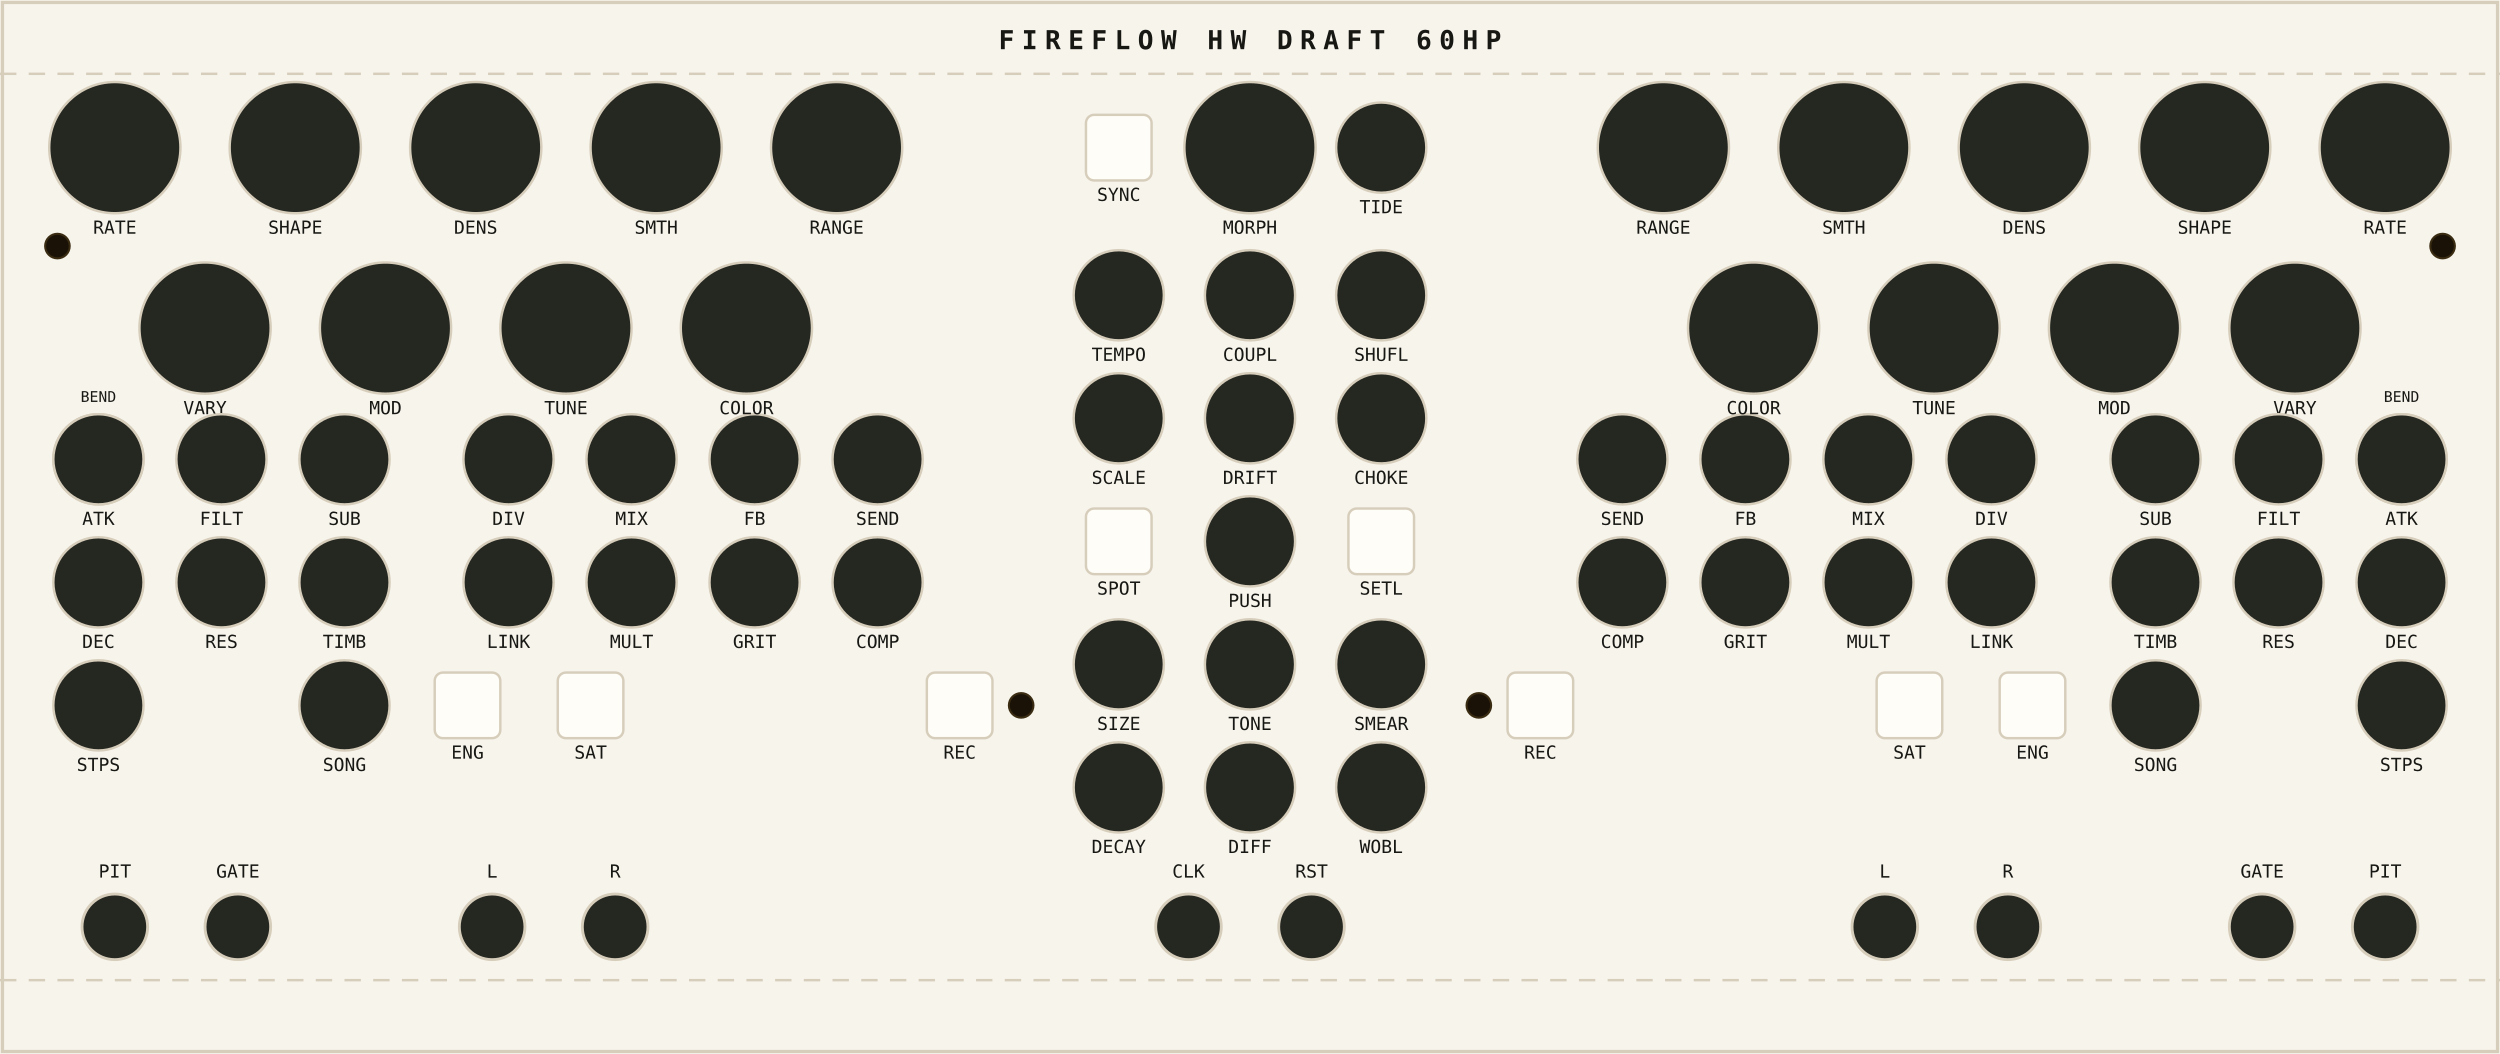
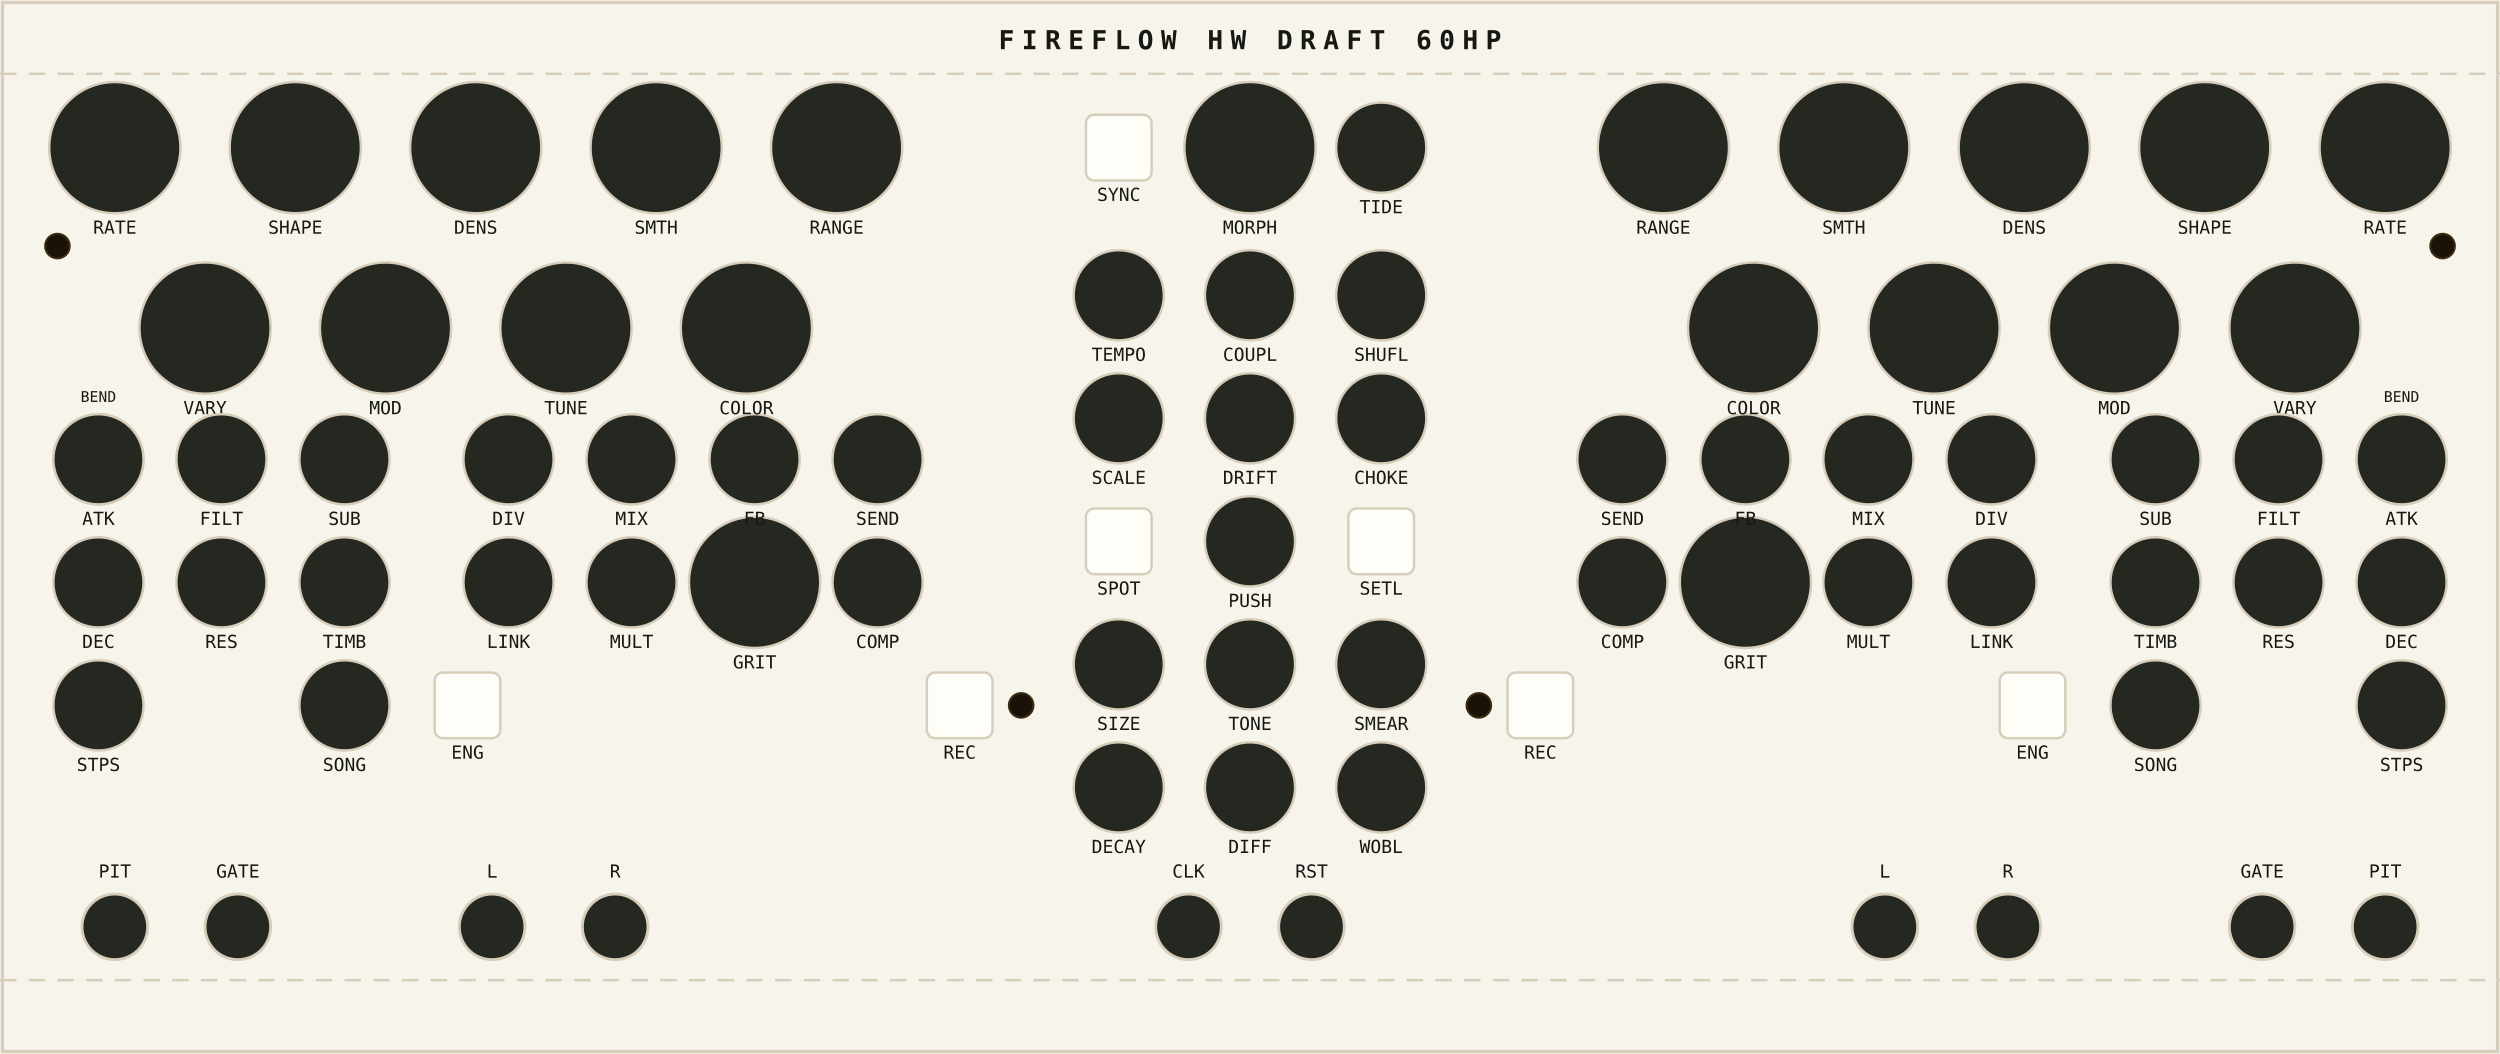
<svg xmlns="http://www.w3.org/2000/svg" width="304.800mm" height="128.500mm" viewBox="0 0 304.800 128.500">
  <rect x="0" y="0" width="304.800" height="128.500" fill="#f7f4ec" />
  <rect x="0.3" y="0.3" width="304.200" height="127.900" fill="none" stroke="#d7cdbb" stroke-width="0.4" />
  <line x1="0" y1="9.000" x2="304.800" y2="9.000" stroke="#d7cdbb" stroke-width="0.3" stroke-dasharray="2,1.5" />
  <line x1="0" y1="119.500" x2="304.800" y2="119.500" stroke="#d7cdbb" stroke-width="0.3" stroke-dasharray="2,1.5" />
  <circle cx="14.000" cy="18.000" r="8.000" fill="#252721" stroke="#d7cdbb" stroke-width="0.3" />
  <text x="14.000" y="28.500" fill="#171713" text-anchor="middle" font-family="monospace" font-size="2.2">RATE</text>
  <circle cx="36.000" cy="18.000" r="8.000" fill="#252721" stroke="#d7cdbb" stroke-width="0.3" />
  <text x="36.000" y="28.500" fill="#171713" text-anchor="middle" font-family="monospace" font-size="2.2">SHAPE</text>
  <circle cx="58.000" cy="18.000" r="8.000" fill="#252721" stroke="#d7cdbb" stroke-width="0.3" />
  <text x="58.000" y="28.500" fill="#171713" text-anchor="middle" font-family="monospace" font-size="2.2">DENS</text>
  <circle cx="80.000" cy="18.000" r="8.000" fill="#252721" stroke="#d7cdbb" stroke-width="0.3" />
  <text x="80.000" y="28.500" fill="#171713" text-anchor="middle" font-family="monospace" font-size="2.2">SMTH</text>
  <circle cx="102.000" cy="18.000" r="8.000" fill="#252721" stroke="#d7cdbb" stroke-width="0.3" />
  <text x="102.000" y="28.500" fill="#171713" text-anchor="middle" font-family="monospace" font-size="2.2">RANGE</text>
  <circle cx="25.000" cy="40.000" r="8.000" fill="#252721" stroke="#d7cdbb" stroke-width="0.3" />
  <text x="25.000" y="50.500" fill="#171713" text-anchor="middle" font-family="monospace" font-size="2.2">VARY</text>
  <circle cx="47.000" cy="40.000" r="8.000" fill="#252721" stroke="#d7cdbb" stroke-width="0.3" />
  <text x="47.000" y="50.500" fill="#171713" text-anchor="middle" font-family="monospace" font-size="2.2">MOD</text>
  <circle cx="69.000" cy="40.000" r="8.000" fill="#252721" stroke="#d7cdbb" stroke-width="0.3" />
  <text x="69.000" y="50.500" fill="#171713" text-anchor="middle" font-family="monospace" font-size="2.2">TUNE</text>
  <circle cx="12.000" cy="56.000" r="5.500" fill="#252721" stroke="#d7cdbb" stroke-width="0.3" />
  <text x="12.000" y="64.000" fill="#171713" text-anchor="middle" font-family="monospace" font-size="2.2">ATK</text>
  <circle cx="12.000" cy="71.000" r="5.500" fill="#252721" stroke="#d7cdbb" stroke-width="0.3" />
  <text x="12.000" y="79.000" fill="#171713" text-anchor="middle" font-family="monospace" font-size="2.2">DEC</text>
  <circle cx="27.000" cy="71.000" r="5.500" fill="#252721" stroke="#d7cdbb" stroke-width="0.3" />
  <text x="27.000" y="79.000" fill="#171713" text-anchor="middle" font-family="monospace" font-size="2.2">RES</text>
  <circle cx="42.000" cy="56.000" r="5.500" fill="#252721" stroke="#d7cdbb" stroke-width="0.3" />
  <text x="42.000" y="64.000" fill="#171713" text-anchor="middle" font-family="monospace" font-size="2.2">SUB</text>
  <circle cx="42.000" cy="71.000" r="5.500" fill="#252721" stroke="#d7cdbb" stroke-width="0.3" />
  <text x="42.000" y="79.000" fill="#171713" text-anchor="middle" font-family="monospace" font-size="2.2">TIMB</text>
  <circle cx="77.000" cy="56.000" r="5.500" fill="#252721" stroke="#d7cdbb" stroke-width="0.3" />
  <text x="77.000" y="64.000" fill="#171713" text-anchor="middle" font-family="monospace" font-size="2.2">MIX</text>
-   <circle cx="92.000" cy="71.000" r="5.500" fill="#252721" stroke="#d7cdbb" stroke-width="0.3" />
-   <text x="92.000" y="79.000" fill="#171713" text-anchor="middle" font-family="monospace" font-size="2.2">GRIT</text>
+   <circle cx="92.000" cy="71.000" r="8.000" fill="#252721" stroke="#d7cdbb" stroke-width="0.3" />
+   <text x="92.000" y="81.500" fill="#171713" text-anchor="middle" font-family="monospace" font-size="2.2">GRIT</text>
  <circle cx="107.000" cy="71.000" r="5.500" fill="#252721" stroke="#d7cdbb" stroke-width="0.3" />
  <text x="107.000" y="79.000" fill="#171713" text-anchor="middle" font-family="monospace" font-size="2.2">COMP</text>
  <circle cx="12.000" cy="86.000" r="5.500" fill="#252721" stroke="#d7cdbb" stroke-width="0.3" />
  <text x="12.000" y="94.000" fill="#171713" text-anchor="middle" font-family="monospace" font-size="2.2">STPS</text>
  <rect x="53.000" y="82.000" width="8.000" height="8.000" rx="1.0" fill="#fffdf7" stroke="#d7cdbb" stroke-width="0.3" />
  <text x="57.000" y="92.500" fill="#171713" text-anchor="middle" font-family="monospace" font-size="2.2">ENG</text>
-   <rect x="68.000" y="82.000" width="8.000" height="8.000" rx="1.0" fill="#fffdf7" stroke="#d7cdbb" stroke-width="0.3" />
-   <text x="72.000" y="92.500" fill="#171713" text-anchor="middle" font-family="monospace" font-size="2.2">SAT</text>
  <circle cx="42.000" cy="86.000" r="5.500" fill="#252721" stroke="#d7cdbb" stroke-width="0.3" />
  <text x="42.000" y="94.000" fill="#171713" text-anchor="middle" font-family="monospace" font-size="2.2">SONG</text>
  <circle cx="290.800" cy="18.000" r="8.000" fill="#252721" stroke="#d7cdbb" stroke-width="0.3" />
  <text x="290.800" y="28.500" fill="#171713" text-anchor="middle" font-family="monospace" font-size="2.2">RATE</text>
  <circle cx="268.800" cy="18.000" r="8.000" fill="#252721" stroke="#d7cdbb" stroke-width="0.3" />
  <text x="268.800" y="28.500" fill="#171713" text-anchor="middle" font-family="monospace" font-size="2.2">SHAPE</text>
  <circle cx="246.800" cy="18.000" r="8.000" fill="#252721" stroke="#d7cdbb" stroke-width="0.3" />
  <text x="246.800" y="28.500" fill="#171713" text-anchor="middle" font-family="monospace" font-size="2.2">DENS</text>
  <circle cx="224.800" cy="18.000" r="8.000" fill="#252721" stroke="#d7cdbb" stroke-width="0.3" />
  <text x="224.800" y="28.500" fill="#171713" text-anchor="middle" font-family="monospace" font-size="2.2">SMTH</text>
  <circle cx="202.800" cy="18.000" r="8.000" fill="#252721" stroke="#d7cdbb" stroke-width="0.3" />
  <text x="202.800" y="28.500" fill="#171713" text-anchor="middle" font-family="monospace" font-size="2.2">RANGE</text>
  <circle cx="279.800" cy="40.000" r="8.000" fill="#252721" stroke="#d7cdbb" stroke-width="0.3" />
  <text x="279.800" y="50.500" fill="#171713" text-anchor="middle" font-family="monospace" font-size="2.2">VARY</text>
  <circle cx="257.800" cy="40.000" r="8.000" fill="#252721" stroke="#d7cdbb" stroke-width="0.3" />
  <text x="257.800" y="50.500" fill="#171713" text-anchor="middle" font-family="monospace" font-size="2.2">MOD</text>
  <circle cx="235.800" cy="40.000" r="8.000" fill="#252721" stroke="#d7cdbb" stroke-width="0.3" />
  <text x="235.800" y="50.500" fill="#171713" text-anchor="middle" font-family="monospace" font-size="2.2">TUNE</text>
  <circle cx="292.800" cy="56.000" r="5.500" fill="#252721" stroke="#d7cdbb" stroke-width="0.3" />
  <text x="292.800" y="64.000" fill="#171713" text-anchor="middle" font-family="monospace" font-size="2.2">ATK</text>
  <circle cx="292.800" cy="71.000" r="5.500" fill="#252721" stroke="#d7cdbb" stroke-width="0.3" />
  <text x="292.800" y="79.000" fill="#171713" text-anchor="middle" font-family="monospace" font-size="2.2">DEC</text>
  <circle cx="277.800" cy="71.000" r="5.500" fill="#252721" stroke="#d7cdbb" stroke-width="0.3" />
  <text x="277.800" y="79.000" fill="#171713" text-anchor="middle" font-family="monospace" font-size="2.2">RES</text>
  <circle cx="262.800" cy="56.000" r="5.500" fill="#252721" stroke="#d7cdbb" stroke-width="0.3" />
  <text x="262.800" y="64.000" fill="#171713" text-anchor="middle" font-family="monospace" font-size="2.2">SUB</text>
  <circle cx="262.800" cy="71.000" r="5.500" fill="#252721" stroke="#d7cdbb" stroke-width="0.3" />
  <text x="262.800" y="79.000" fill="#171713" text-anchor="middle" font-family="monospace" font-size="2.2">TIMB</text>
  <circle cx="227.800" cy="56.000" r="5.500" fill="#252721" stroke="#d7cdbb" stroke-width="0.3" />
  <text x="227.800" y="64.000" fill="#171713" text-anchor="middle" font-family="monospace" font-size="2.2">MIX</text>
-   <circle cx="212.800" cy="71.000" r="5.500" fill="#252721" stroke="#d7cdbb" stroke-width="0.3" />
-   <text x="212.800" y="79.000" fill="#171713" text-anchor="middle" font-family="monospace" font-size="2.2">GRIT</text>
+   <circle cx="212.800" cy="71.000" r="8.000" fill="#252721" stroke="#d7cdbb" stroke-width="0.3" />
+   <text x="212.800" y="81.500" fill="#171713" text-anchor="middle" font-family="monospace" font-size="2.2">GRIT</text>
  <circle cx="197.800" cy="71.000" r="5.500" fill="#252721" stroke="#d7cdbb" stroke-width="0.3" />
  <text x="197.800" y="79.000" fill="#171713" text-anchor="middle" font-family="monospace" font-size="2.2">COMP</text>
  <circle cx="292.800" cy="86.000" r="5.500" fill="#252721" stroke="#d7cdbb" stroke-width="0.3" />
  <text x="292.800" y="94.000" fill="#171713" text-anchor="middle" font-family="monospace" font-size="2.2">STPS</text>
  <rect x="243.800" y="82.000" width="8.000" height="8.000" rx="1.0" fill="#fffdf7" stroke="#d7cdbb" stroke-width="0.3" />
  <text x="247.800" y="92.500" fill="#171713" text-anchor="middle" font-family="monospace" font-size="2.2">ENG</text>
-   <rect x="228.800" y="82.000" width="8.000" height="8.000" rx="1.0" fill="#fffdf7" stroke="#d7cdbb" stroke-width="0.3" />
-   <text x="232.800" y="92.500" fill="#171713" text-anchor="middle" font-family="monospace" font-size="2.2">SAT</text>
  <circle cx="262.800" cy="86.000" r="5.500" fill="#252721" stroke="#d7cdbb" stroke-width="0.3" />
  <text x="262.800" y="94.000" fill="#171713" text-anchor="middle" font-family="monospace" font-size="2.2">SONG</text>
  <circle cx="152.400" cy="18.000" r="8.000" fill="#252721" stroke="#d7cdbb" stroke-width="0.3" />
  <text x="152.400" y="28.500" fill="#171713" text-anchor="middle" font-family="monospace" font-size="2.2">MORPH</text>
  <rect x="132.400" y="14.000" width="8.000" height="8.000" rx="1.0" fill="#fffdf7" stroke="#d7cdbb" stroke-width="0.3" />
  <text x="136.400" y="24.500" fill="#171713" text-anchor="middle" font-family="monospace" font-size="2.2">SYNC</text>
  <circle cx="136.400" cy="36.000" r="5.500" fill="#252721" stroke="#d7cdbb" stroke-width="0.3" />
  <text x="136.400" y="44.000" fill="#171713" text-anchor="middle" font-family="monospace" font-size="2.2">TEMPO</text>
  <circle cx="152.400" cy="36.000" r="5.500" fill="#252721" stroke="#d7cdbb" stroke-width="0.3" />
  <text x="152.400" y="44.000" fill="#171713" text-anchor="middle" font-family="monospace" font-size="2.2">COUPL</text>
  <circle cx="136.400" cy="51.000" r="5.500" fill="#252721" stroke="#d7cdbb" stroke-width="0.3" />
  <text x="136.400" y="59.000" fill="#171713" text-anchor="middle" font-family="monospace" font-size="2.2">SCALE</text>
  <circle cx="152.400" cy="51.000" r="5.500" fill="#252721" stroke="#d7cdbb" stroke-width="0.3" />
  <text x="152.400" y="59.000" fill="#171713" text-anchor="middle" font-family="monospace" font-size="2.2">DRIFT</text>
  <rect x="132.400" y="62.000" width="8.000" height="8.000" rx="1.0" fill="#fffdf7" stroke="#d7cdbb" stroke-width="0.3" />
  <text x="136.400" y="72.500" fill="#171713" text-anchor="middle" font-family="monospace" font-size="2.2">SPOT</text>
  <circle cx="152.400" cy="66.000" r="5.500" fill="#252721" stroke="#d7cdbb" stroke-width="0.3" />
  <text x="152.400" y="74.000" fill="#171713" text-anchor="middle" font-family="monospace" font-size="2.2">PUSH</text>
  <rect x="164.400" y="62.000" width="8.000" height="8.000" rx="1.0" fill="#fffdf7" stroke="#d7cdbb" stroke-width="0.3" />
  <text x="168.400" y="72.500" fill="#171713" text-anchor="middle" font-family="monospace" font-size="2.2">SETL</text>
  <circle cx="136.400" cy="81.000" r="5.500" fill="#252721" stroke="#d7cdbb" stroke-width="0.3" />
  <text x="136.400" y="89.000" fill="#171713" text-anchor="middle" font-family="monospace" font-size="2.2">SIZE</text>
  <circle cx="136.400" cy="96.000" r="5.500" fill="#252721" stroke="#d7cdbb" stroke-width="0.3" />
  <text x="136.400" y="104.000" fill="#171713" text-anchor="middle" font-family="monospace" font-size="2.2">DECAY</text>
  <circle cx="152.400" cy="81.000" r="5.500" fill="#252721" stroke="#d7cdbb" stroke-width="0.3" />
  <text x="152.400" y="89.000" fill="#171713" text-anchor="middle" font-family="monospace" font-size="2.2">TONE</text>
  <circle cx="152.400" cy="96.000" r="5.500" fill="#252721" stroke="#d7cdbb" stroke-width="0.3" />
  <text x="152.400" y="104.000" fill="#171713" text-anchor="middle" font-family="monospace" font-size="2.2">DIFF</text>
  <circle cx="168.400" cy="81.000" r="5.500" fill="#252721" stroke="#d7cdbb" stroke-width="0.3" />
  <text x="168.400" y="89.000" fill="#171713" text-anchor="middle" font-family="monospace" font-size="2.2">SMEAR</text>
  <circle cx="168.400" cy="96.000" r="5.500" fill="#252721" stroke="#d7cdbb" stroke-width="0.3" />
  <text x="168.400" y="104.000" fill="#171713" text-anchor="middle" font-family="monospace" font-size="2.2">WOBL</text>
  <circle cx="168.400" cy="51.000" r="5.500" fill="#252721" stroke="#d7cdbb" stroke-width="0.3" />
  <text x="168.400" y="59.000" fill="#171713" text-anchor="middle" font-family="monospace" font-size="2.2">CHOKE</text>
  <circle cx="27.000" cy="56.000" r="5.500" fill="#252721" stroke="#d7cdbb" stroke-width="0.3" />
  <text x="27.000" y="64.000" fill="#171713" text-anchor="middle" font-family="monospace" font-size="2.2">FILT</text>
  <circle cx="277.800" cy="56.000" r="5.500" fill="#252721" stroke="#d7cdbb" stroke-width="0.3" />
  <text x="277.800" y="64.000" fill="#171713" text-anchor="middle" font-family="monospace" font-size="2.2">FILT</text>
  <circle cx="168.400" cy="18.000" r="5.500" fill="#252721" stroke="#d7cdbb" stroke-width="0.3" />
  <text x="168.400" y="26.000" fill="#171713" text-anchor="middle" font-family="monospace" font-size="2.2">TIDE</text>
  <circle cx="62.000" cy="56.000" r="5.500" fill="#252721" stroke="#d7cdbb" stroke-width="0.3" />
  <text x="62.000" y="64.000" fill="#171713" text-anchor="middle" font-family="monospace" font-size="2.2">DIV</text>
  <circle cx="242.800" cy="56.000" r="5.500" fill="#252721" stroke="#d7cdbb" stroke-width="0.3" />
  <text x="242.800" y="64.000" fill="#171713" text-anchor="middle" font-family="monospace" font-size="2.2">DIV</text>
  <circle cx="92.000" cy="56.000" r="5.500" fill="#252721" stroke="#d7cdbb" stroke-width="0.3" />
  <text x="92.000" y="64.000" fill="#171713" text-anchor="middle" font-family="monospace" font-size="2.2">FB</text>
  <circle cx="212.800" cy="56.000" r="5.500" fill="#252721" stroke="#d7cdbb" stroke-width="0.3" />
  <text x="212.800" y="64.000" fill="#171713" text-anchor="middle" font-family="monospace" font-size="2.2">FB</text>
  <circle cx="91.000" cy="40.000" r="8.000" fill="#252721" stroke="#d7cdbb" stroke-width="0.3" />
  <text x="91.000" y="50.500" fill="#171713" text-anchor="middle" font-family="monospace" font-size="2.2">COLOR</text>
  <circle cx="213.800" cy="40.000" r="8.000" fill="#252721" stroke="#d7cdbb" stroke-width="0.3" />
  <text x="213.800" y="50.500" fill="#171713" text-anchor="middle" font-family="monospace" font-size="2.2">COLOR</text>
  <circle cx="62.000" cy="71.000" r="5.500" fill="#252721" stroke="#d7cdbb" stroke-width="0.3" />
  <text x="62.000" y="79.000" fill="#171713" text-anchor="middle" font-family="monospace" font-size="2.2">LINK</text>
  <circle cx="242.800" cy="71.000" r="5.500" fill="#252721" stroke="#d7cdbb" stroke-width="0.3" />
  <text x="242.800" y="79.000" fill="#171713" text-anchor="middle" font-family="monospace" font-size="2.2">LINK</text>
  <circle cx="12.000" cy="56.000" r="5.500" fill="#252721" stroke="#d7cdbb" stroke-width="0.3" />
  <text x="12.000" y="49.000" fill="#171713" text-anchor="middle" font-family="monospace" font-size="1.8">BEND</text>
  <circle cx="292.800" cy="56.000" r="5.500" fill="#252721" stroke="#d7cdbb" stroke-width="0.3" />
  <text x="292.800" y="49.000" fill="#171713" text-anchor="middle" font-family="monospace" font-size="1.8">BEND</text>
  <rect x="113.000" y="82.000" width="8.000" height="8.000" rx="1.0" fill="#fffdf7" stroke="#d7cdbb" stroke-width="0.3" />
  <text x="117.000" y="92.500" fill="#171713" text-anchor="middle" font-family="monospace" font-size="2.2">REC</text>
  <rect x="183.800" y="82.000" width="8.000" height="8.000" rx="1.0" fill="#fffdf7" stroke="#d7cdbb" stroke-width="0.3" />
  <text x="187.800" y="92.500" fill="#171713" text-anchor="middle" font-family="monospace" font-size="2.2">REC</text>
  <circle cx="107.000" cy="56.000" r="5.500" fill="#252721" stroke="#d7cdbb" stroke-width="0.3" />
  <text x="107.000" y="64.000" fill="#171713" text-anchor="middle" font-family="monospace" font-size="2.2">SEND</text>
  <circle cx="197.800" cy="56.000" r="5.500" fill="#252721" stroke="#d7cdbb" stroke-width="0.3" />
  <text x="197.800" y="64.000" fill="#171713" text-anchor="middle" font-family="monospace" font-size="2.2">SEND</text>
  <circle cx="168.400" cy="36.000" r="5.500" fill="#252721" stroke="#d7cdbb" stroke-width="0.3" />
  <text x="168.400" y="44.000" fill="#171713" text-anchor="middle" font-family="monospace" font-size="2.2">SHUFL</text>
  <circle cx="77.000" cy="71.000" r="5.500" fill="#252721" stroke="#d7cdbb" stroke-width="0.3" />
  <text x="77.000" y="79.000" fill="#171713" text-anchor="middle" font-family="monospace" font-size="2.2">MULT</text>
  <circle cx="227.800" cy="71.000" r="5.500" fill="#252721" stroke="#d7cdbb" stroke-width="0.3" />
  <text x="227.800" y="79.000" fill="#171713" text-anchor="middle" font-family="monospace" font-size="2.2">MULT</text>
  <circle cx="60.000" cy="113.000" r="4.000" fill="#252721" stroke="#d7cdbb" stroke-width="0.35" />
  <text x="60.000" y="107.000" fill="#171713" text-anchor="middle" font-family="monospace" font-size="2.2">L</text>
  <circle cx="75.000" cy="113.000" r="4.000" fill="#252721" stroke="#d7cdbb" stroke-width="0.35" />
  <text x="75.000" y="107.000" fill="#171713" text-anchor="middle" font-family="monospace" font-size="2.2">R</text>
  <circle cx="144.900" cy="113.000" r="4.000" fill="#252721" stroke="#d7cdbb" stroke-width="0.35" />
  <text x="144.900" y="107.000" fill="#171713" text-anchor="middle" font-family="monospace" font-size="2.2">CLK</text>
  <circle cx="159.900" cy="113.000" r="4.000" fill="#252721" stroke="#d7cdbb" stroke-width="0.35" />
  <text x="159.900" y="107.000" fill="#171713" text-anchor="middle" font-family="monospace" font-size="2.2">RST</text>
  <circle cx="229.800" cy="113.000" r="4.000" fill="#252721" stroke="#d7cdbb" stroke-width="0.35" />
  <text x="229.800" y="107.000" fill="#171713" text-anchor="middle" font-family="monospace" font-size="2.2">L</text>
  <circle cx="244.800" cy="113.000" r="4.000" fill="#252721" stroke="#d7cdbb" stroke-width="0.35" />
  <text x="244.800" y="107.000" fill="#171713" text-anchor="middle" font-family="monospace" font-size="2.2">R</text>
  <circle cx="14.000" cy="113.000" r="4.000" fill="#252721" stroke="#d7cdbb" stroke-width="0.35" />
  <text x="14.000" y="107.000" fill="#171713" text-anchor="middle" font-family="monospace" font-size="2.2">PIT</text>
  <circle cx="29.000" cy="113.000" r="4.000" fill="#252721" stroke="#d7cdbb" stroke-width="0.35" />
  <text x="29.000" y="107.000" fill="#171713" text-anchor="middle" font-family="monospace" font-size="2.2">GATE</text>
  <circle cx="290.800" cy="113.000" r="4.000" fill="#252721" stroke="#d7cdbb" stroke-width="0.35" />
  <text x="290.800" y="107.000" fill="#171713" text-anchor="middle" font-family="monospace" font-size="2.2">PIT</text>
  <circle cx="275.800" cy="113.000" r="4.000" fill="#252721" stroke="#d7cdbb" stroke-width="0.35" />
  <text x="275.800" y="107.000" fill="#171713" text-anchor="middle" font-family="monospace" font-size="2.2">GATE</text>
  <circle cx="7.000" cy="30.000" r="1.500" fill="#1a1206" stroke="#3a2c12" stroke-width="0.25" />
  <circle cx="297.800" cy="30.000" r="1.500" fill="#1a1206" stroke="#3a2c12" stroke-width="0.25" />
  <circle cx="124.500" cy="86.000" r="1.500" fill="#1a1206" stroke="#3a2c12" stroke-width="0.25" />
  <circle cx="180.300" cy="86.000" r="1.500" fill="#1a1206" stroke="#3a2c12" stroke-width="0.25" />
  <text x="152.400" y="6.000" fill="#171713" text-anchor="middle" font-family="monospace" font-size="3.2" letter-spacing="0.9" font-weight="bold">FIREFLOW HW DRAFT 60HP</text>
</svg>
